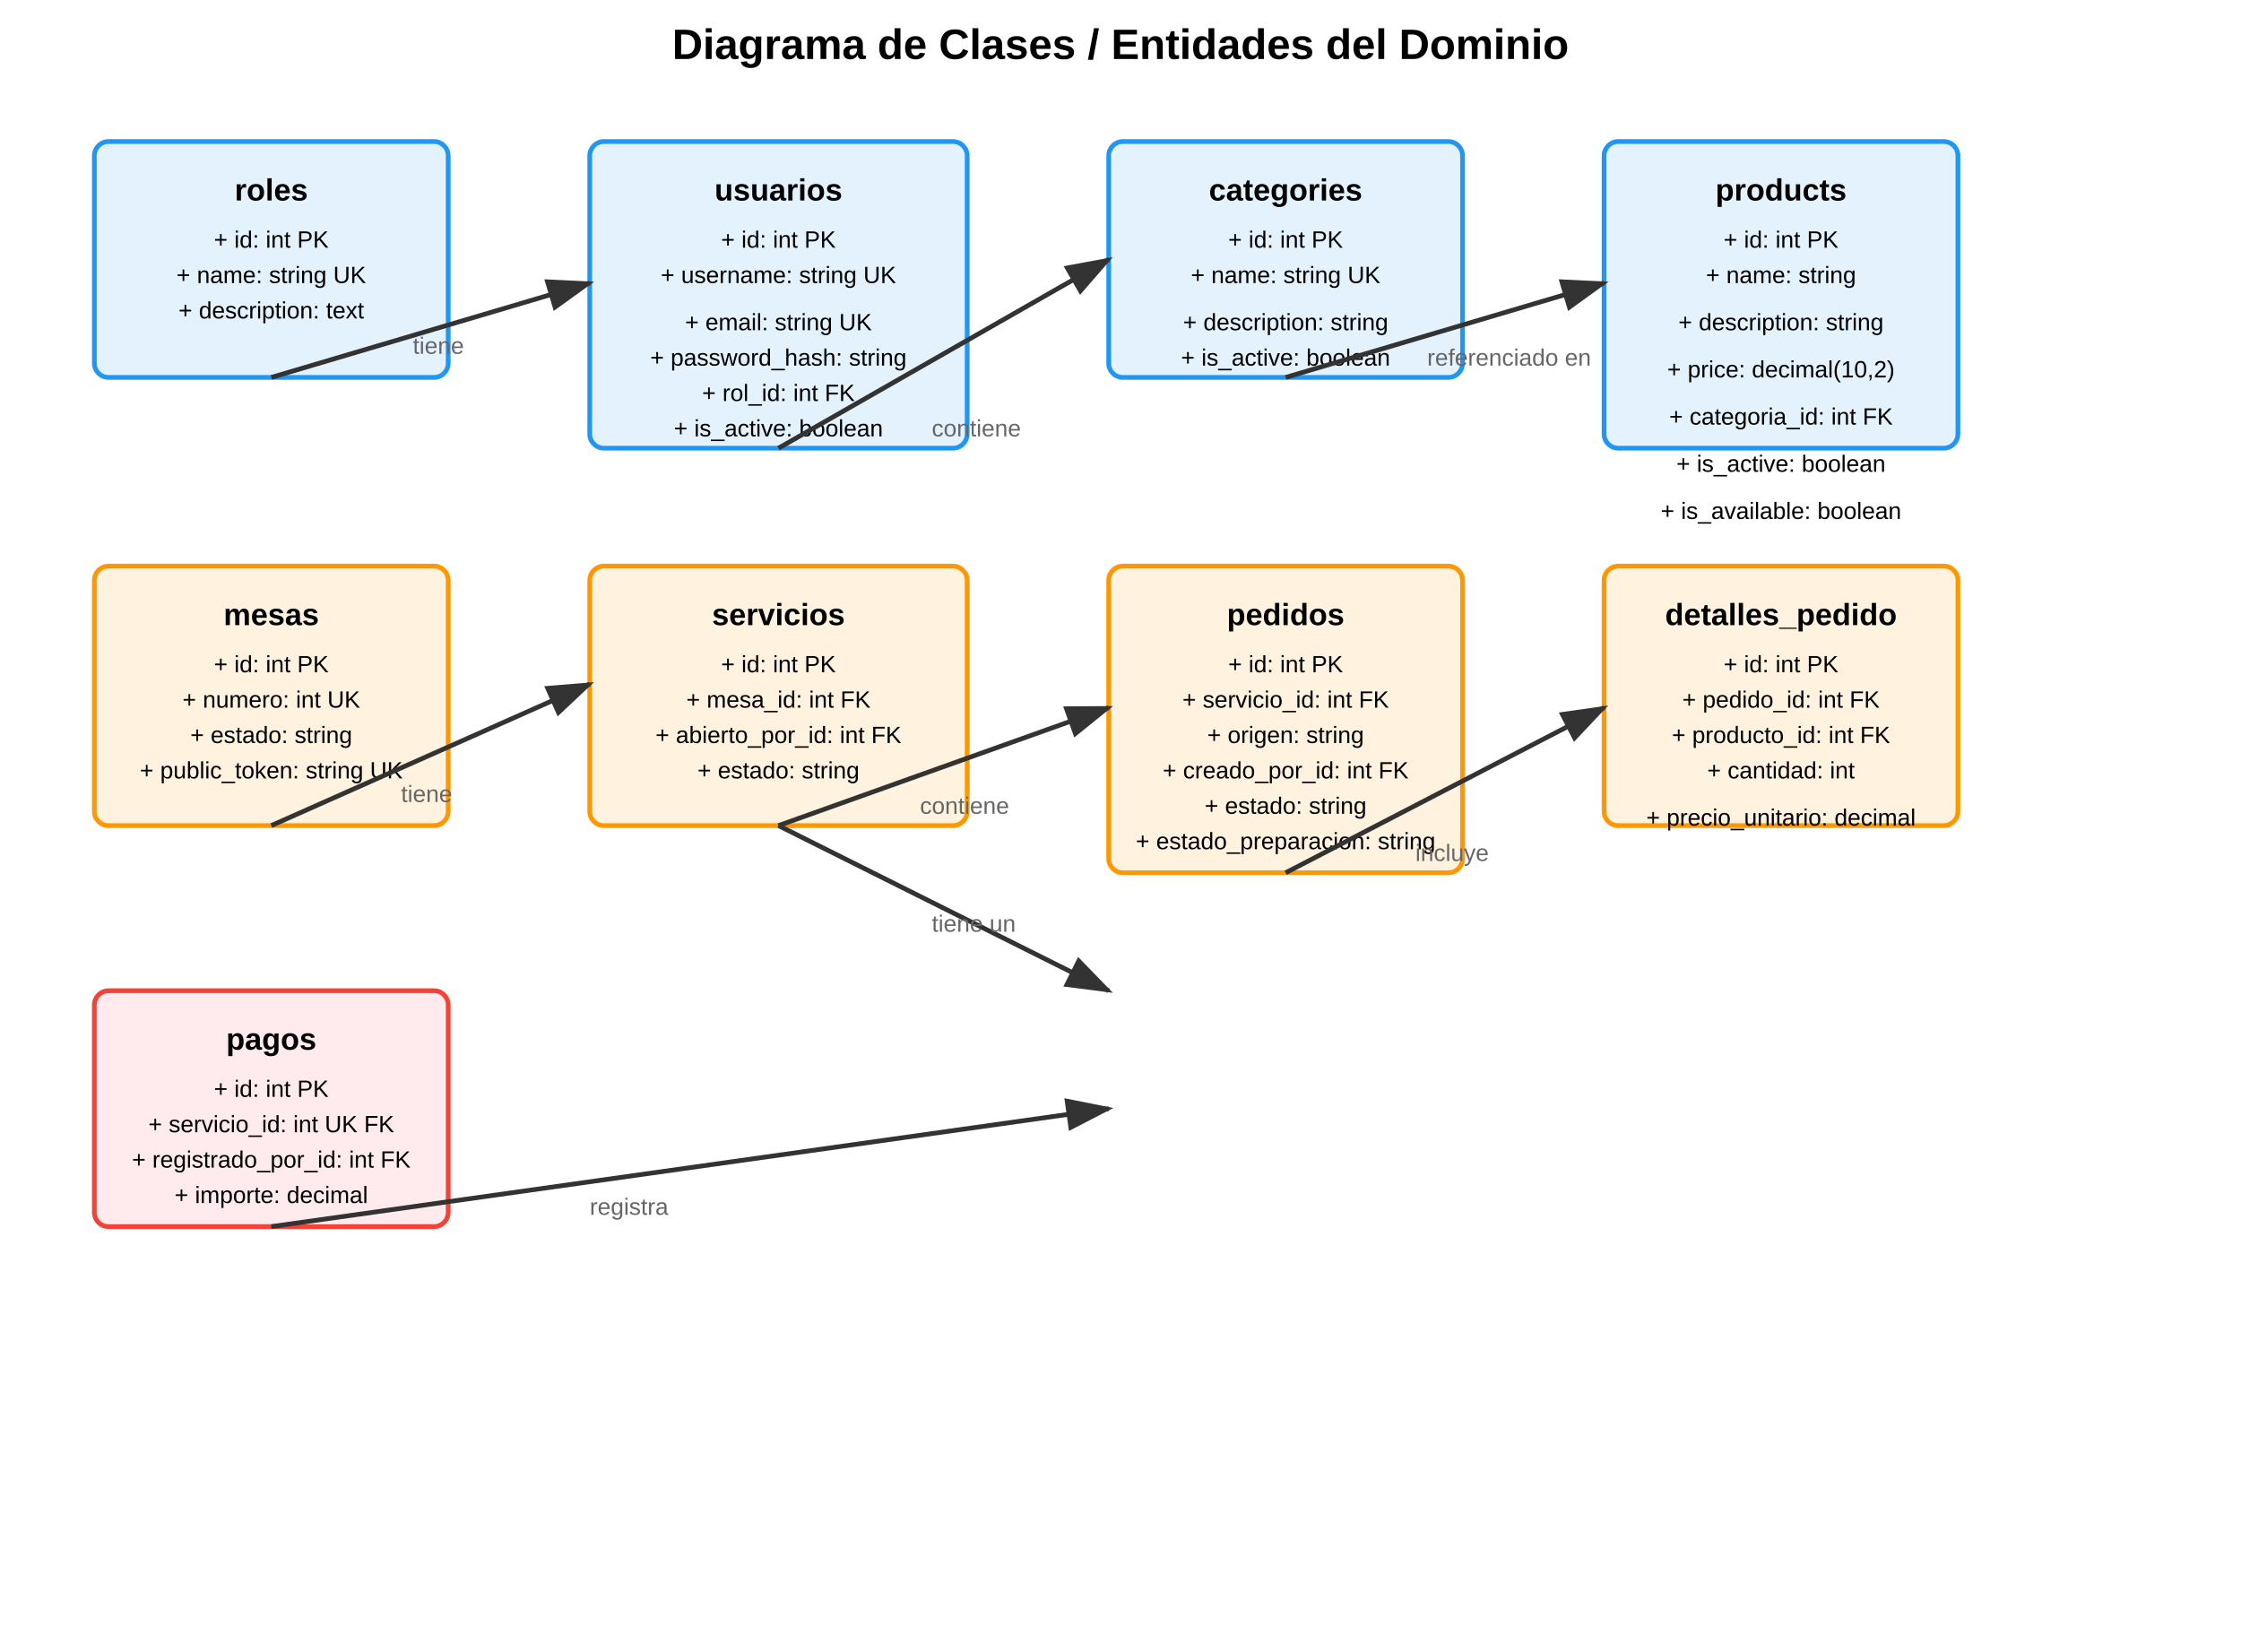
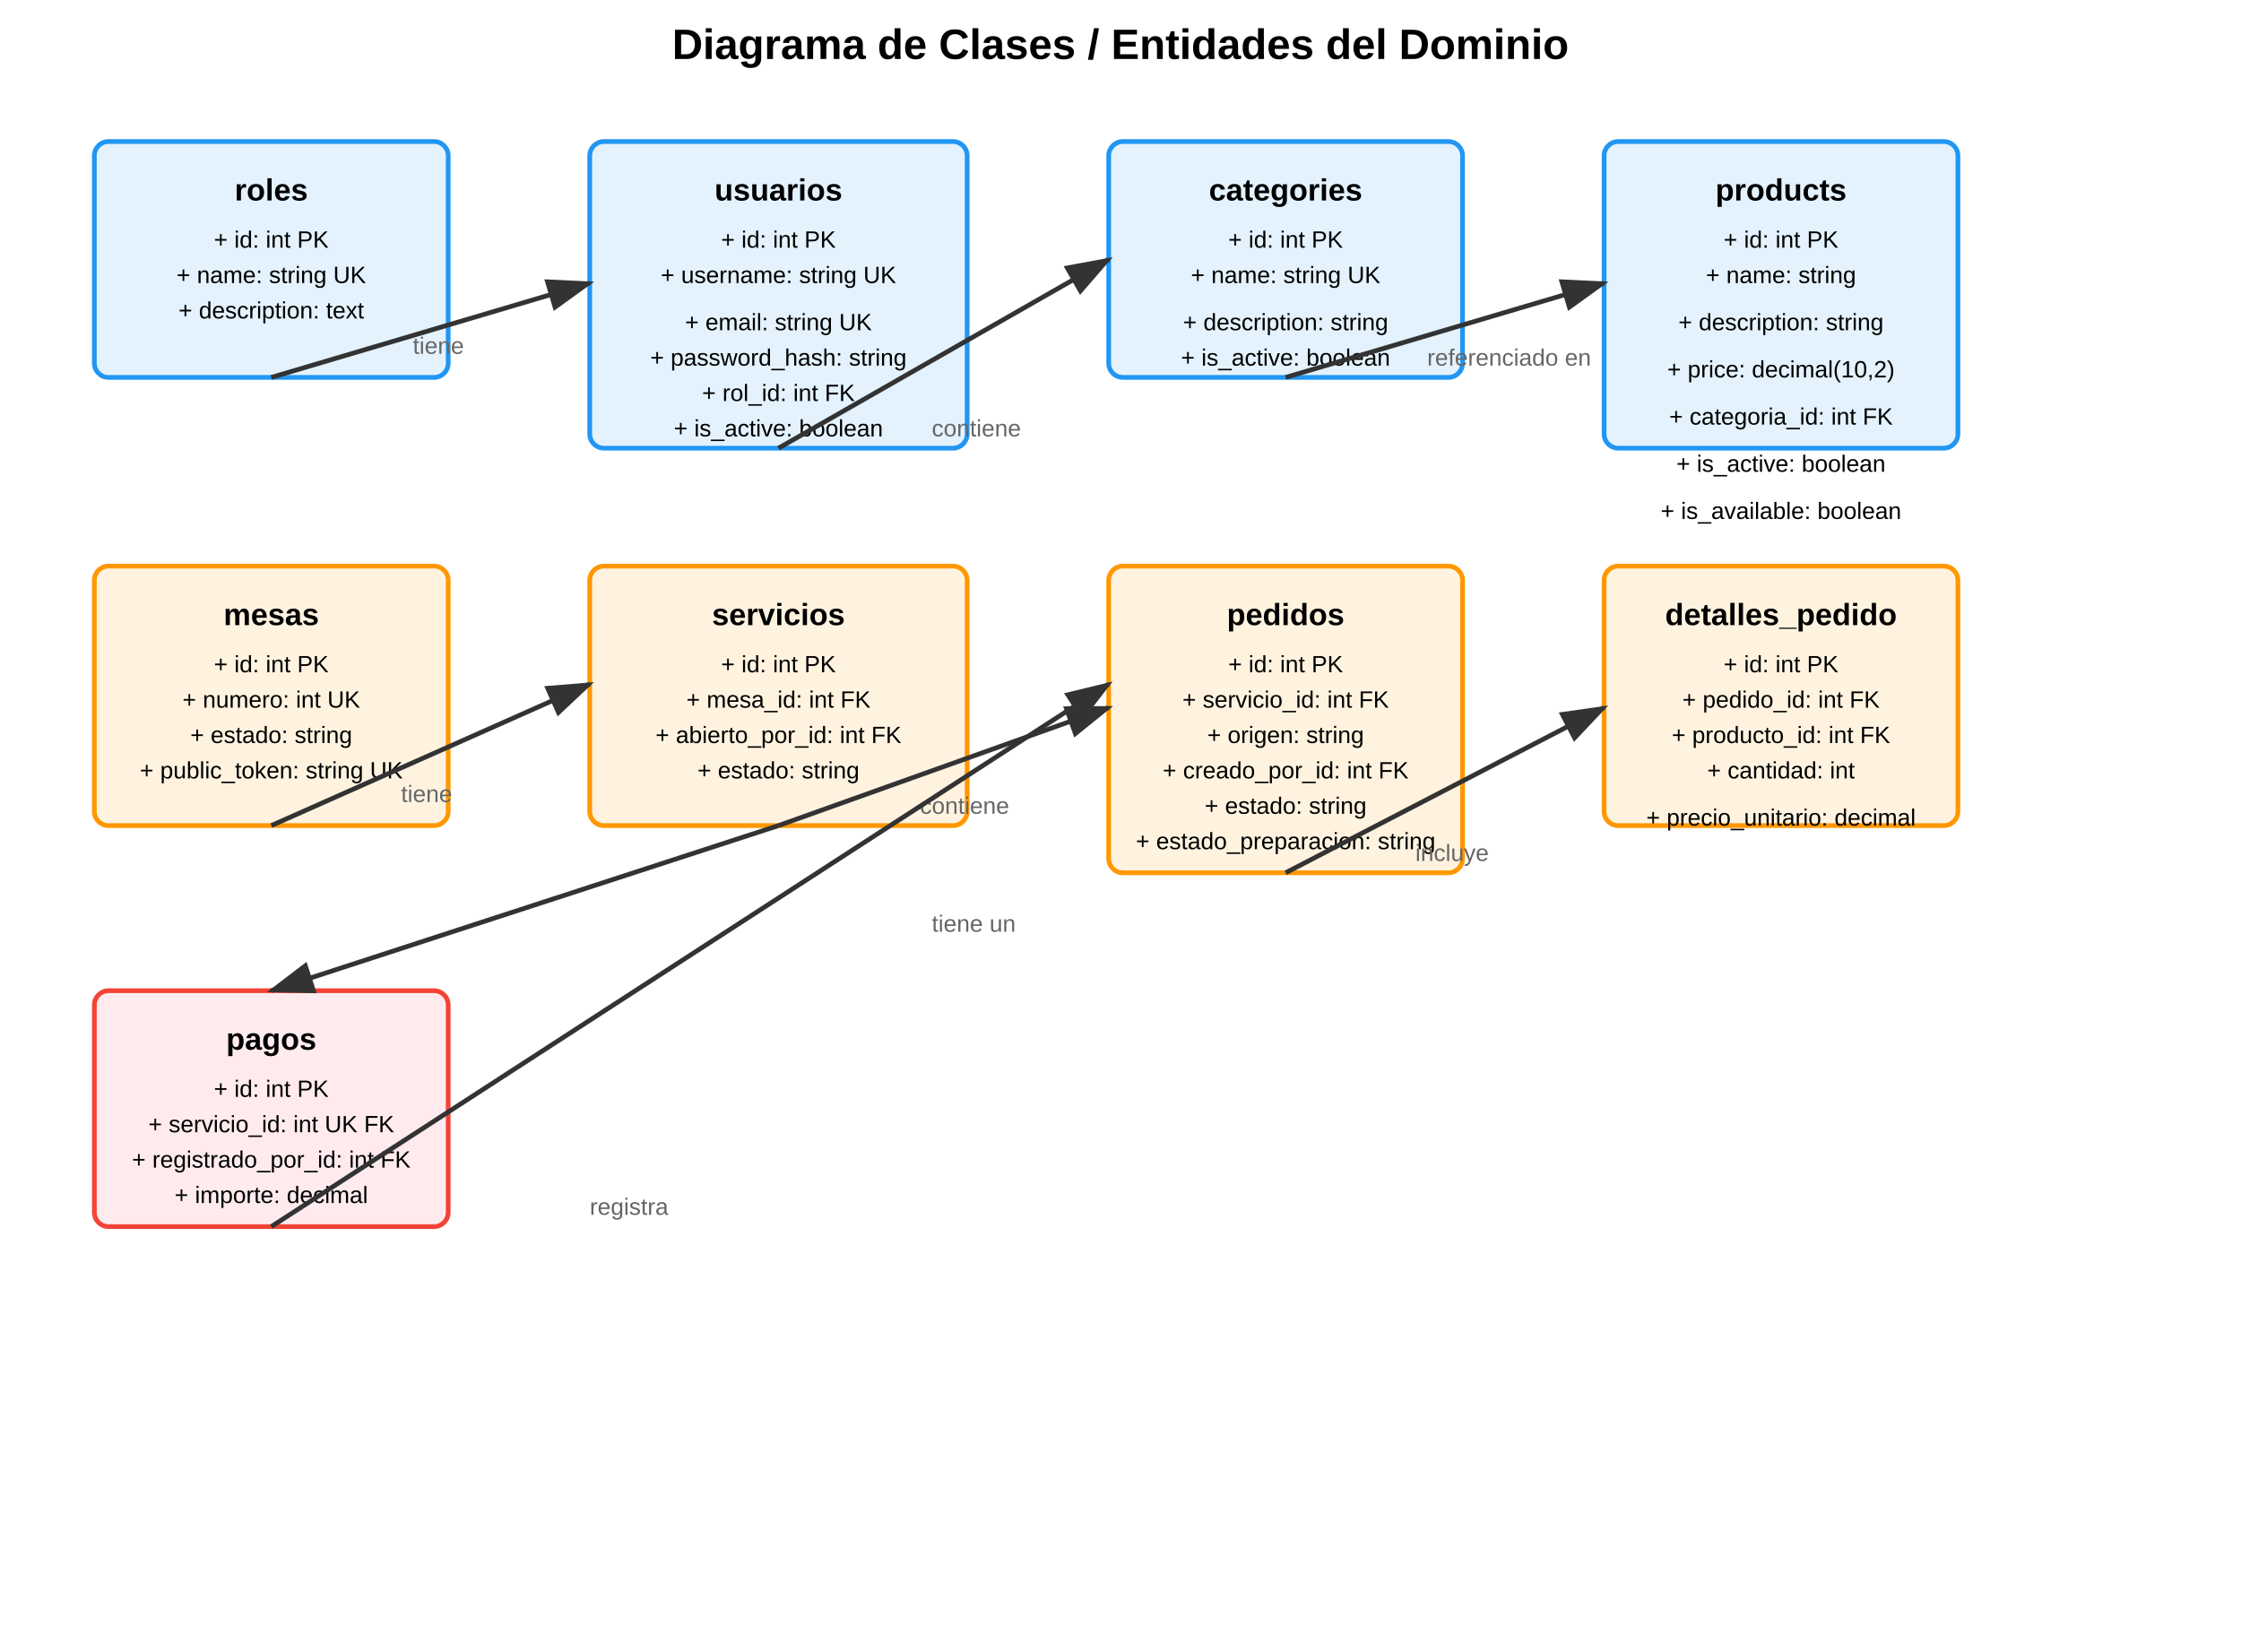
<svg xmlns="http://www.w3.org/2000/svg" width="950" height="700" viewBox="0 0 950 700">
  <defs>
    <marker id="arrow" markerWidth="10" markerHeight="7" refX="9" refY="3.5" orient="auto">
      <polygon points="0 0, 10 3.5, 0 7" fill="#333333" />
    </marker>
  </defs>
  <text x="475" y="25" font-family="Arial" font-size="18" font-weight="bold" text-anchor="middle">Diagrama de Clases / Entidades del Dominio</text>
  <rect x="40" y="60" width="150" height="100" fill="#e3f2fd" stroke="#2196f3" stroke-width="2" rx="6" />
  <text x="115" y="85" font-family="Arial" font-size="13" font-weight="bold" text-anchor="middle">roles</text>
  <text x="115" y="105" font-family="Arial" font-size="10" text-anchor="middle">+ id: int PK</text>
  <text x="115" y="120" font-family="Arial" font-size="10" text-anchor="middle">+ name: string UK</text>
  <text x="115" y="135" font-family="Arial" font-size="10" text-anchor="middle">+ description: text</text>
  <rect x="250" y="60" width="160" height="130" fill="#e3f2fd" stroke="#2196f3" stroke-width="2" rx="6" />
  <text x="330" y="85" font-family="Arial" font-size="13" font-weight="bold" text-anchor="middle">usuarios</text>
  <text x="330" y="105" font-family="Arial" font-size="10" text-anchor="middle">+ id: int PK</text>
  <text x="330" y="120" font-family="Arial" font-size="10" text-anchor="middle">+ username: string UK</text>
  <text x="330" y="140" font-family="Arial" font-size="10" text-anchor="middle">+ email: string UK</text>
  <text x="330" y="155" font-family="Arial" font-size="10" text-anchor="middle">+ password_hash: string</text>
  <text x="330" y="170" font-family="Arial" font-size="10" text-anchor="middle">+ rol_id: int FK</text>
  <text x="330" y="185" font-family="Arial" font-size="10" text-anchor="middle">+ is_active: boolean</text>
  <rect x="470" y="60" width="150" height="100" fill="#e3f2fd" stroke="#2196f3" stroke-width="2" rx="6" />
  <text x="545" y="85" font-family="Arial" font-size="13" font-weight="bold" text-anchor="middle">categories</text>
  <text x="545" y="105" font-family="Arial" font-size="10" text-anchor="middle">+ id: int PK</text>
  <text x="545" y="120" font-family="Arial" font-size="10" text-anchor="middle">+ name: string UK</text>
  <text x="545" y="140" font-family="Arial" font-size="10" text-anchor="middle">+ description: string</text>
  <text x="545" y="155" font-family="Arial" font-size="10" text-anchor="middle">+ is_active: boolean</text>
  <rect x="680" y="60" width="150" height="130" fill="#e3f2fd" stroke="#2196f3" stroke-width="2" rx="6" />
  <text x="755" y="85" font-family="Arial" font-size="13" font-weight="bold" text-anchor="middle">products</text>
  <text x="755" y="105" font-family="Arial" font-size="10" text-anchor="middle">+ id: int PK</text>
  <text x="755" y="120" font-family="Arial" font-size="10" text-anchor="middle">+ name: string</text>
  <text x="755" y="140" font-family="Arial" font-size="10" text-anchor="middle">+ description: string</text>
  <text x="755" y="160" font-family="Arial" font-size="10" text-anchor="middle">+ price: decimal(10,2)</text>
  <text x="755" y="180" font-family="Arial" font-size="10" text-anchor="middle">+ categoria_id: int FK</text>
  <text x="755" y="200" font-family="Arial" font-size="10" text-anchor="middle">+ is_active: boolean</text>
  <text x="755" y="220" font-family="Arial" font-size="10" text-anchor="middle">+ is_available: boolean</text>
  <rect x="40" y="240" width="150" height="110" fill="#fff3e0" stroke="#ff9800" stroke-width="2" rx="6" />
  <text x="115" y="265" font-family="Arial" font-size="13" font-weight="bold" text-anchor="middle">mesas</text>
  <text x="115" y="285" font-family="Arial" font-size="10" text-anchor="middle">+ id: int PK</text>
  <text x="115" y="300" font-family="Arial" font-size="10" text-anchor="middle">+ numero: int UK</text>
  <text x="115" y="315" font-family="Arial" font-size="10" text-anchor="middle">+ estado: string</text>
  <text x="115" y="330" font-family="Arial" font-size="10" text-anchor="middle">+ public_token: string UK</text>
  <rect x="250" y="240" width="160" height="110" fill="#fff3e0" stroke="#ff9800" stroke-width="2" rx="6" />
  <text x="330" y="265" font-family="Arial" font-size="13" font-weight="bold" text-anchor="middle">servicios</text>
  <text x="330" y="285" font-family="Arial" font-size="10" text-anchor="middle">+ id: int PK</text>
  <text x="330" y="300" font-family="Arial" font-size="10" text-anchor="middle">+ mesa_id: int FK</text>
  <text x="330" y="315" font-family="Arial" font-size="10" text-anchor="middle">+ abierto_por_id: int FK</text>
  <text x="330" y="330" font-family="Arial" font-size="10" text-anchor="middle">+ estado: string</text>
  <rect x="470" y="240" width="150" height="130" fill="#fff3e0" stroke="#ff9800" stroke-width="2" rx="6" />
  <text x="545" y="265" font-family="Arial" font-size="13" font-weight="bold" text-anchor="middle">pedidos</text>
  <text x="545" y="285" font-family="Arial" font-size="10" text-anchor="middle">+ id: int PK</text>
  <text x="545" y="300" font-family="Arial" font-size="10" text-anchor="middle">+ servicio_id: int FK</text>
  <text x="545" y="315" font-family="Arial" font-size="10" text-anchor="middle">+ origen: string</text>
  <text x="545" y="330" font-family="Arial" font-size="10" text-anchor="middle">+ creado_por_id: int FK</text>
  <text x="545" y="345" font-family="Arial" font-size="10" text-anchor="middle">+ estado: string</text>
  <text x="545" y="360" font-family="Arial" font-size="10" text-anchor="middle">+ estado_preparacion: string</text>
  <rect x="680" y="240" width="150" height="110" fill="#fff3e0" stroke="#ff9800" stroke-width="2" rx="6" />
  <text x="755" y="265" font-family="Arial" font-size="13" font-weight="bold" text-anchor="middle">detalles_pedido</text>
  <text x="755" y="285" font-family="Arial" font-size="10" text-anchor="middle">+ id: int PK</text>
  <text x="755" y="300" font-family="Arial" font-size="10" text-anchor="middle">+ pedido_id: int FK</text>
  <text x="755" y="315" font-family="Arial" font-size="10" text-anchor="middle">+ producto_id: int FK</text>
  <text x="755" y="330" font-family="Arial" font-size="10" text-anchor="middle">+ cantidad: int</text>
  <text x="755" y="350" font-family="Arial" font-size="10" text-anchor="middle">+ precio_unitario: decimal</text>
  <rect x="40" y="420" width="150" height="100" fill="#ffebee" stroke="#f44336" stroke-width="2" rx="6" />
  <text x="115" y="445" font-family="Arial" font-size="13" font-weight="bold" text-anchor="middle">pagos</text>
  <text x="115" y="465" font-family="Arial" font-size="10" text-anchor="middle">+ id: int PK</text>
  <text x="115" y="480" font-family="Arial" font-size="10" text-anchor="middle">+ servicio_id: int UK FK</text>
  <text x="115" y="495" font-family="Arial" font-size="10" text-anchor="middle">+ registrado_por_id: int FK</text>
  <text x="115" y="510" font-family="Arial" font-size="10" text-anchor="middle">+ importe: decimal</text>
  <line x1="115" y1="160" x2="250" y2="120" stroke="#333333" stroke-width="2" marker-end="url(#arrow)" />
  <text x="175" y="150" font-family="Arial" font-size="10" fill="#666666">tiene</text>
  <line x1="330" y1="190" x2="470" y2="110" stroke="#333333" stroke-width="2" marker-end="url(#arrow)" />
  <text x="395" y="185" font-family="Arial" font-size="10" fill="#666666">contiene</text>
  <line x1="545" y1="160" x2="680" y2="120" stroke="#333333" stroke-width="2" marker-end="url(#arrow)" />
  <text x="605" y="155" font-family="Arial" font-size="10" fill="#666666">referenciado en</text>
  <line x1="115" y1="350" x2="250" y2="290" stroke="#333333" stroke-width="2" marker-end="url(#arrow)" />
  <text x="170" y="340" font-family="Arial" font-size="10" fill="#666666">tiene</text>
  <line x1="330" y1="350" x2="470" y2="300" stroke="#333333" stroke-width="2" marker-end="url(#arrow)" />
  <text x="390" y="345" font-family="Arial" font-size="10" fill="#666666">contiene</text>
  <line x1="545" y1="370" x2="680" y2="300" stroke="#333333" stroke-width="2" marker-end="url(#arrow)" />
  <text x="600" y="365" font-family="Arial" font-size="10" fill="#666666">incluye</text>
-   <line x1="330" y1="350" x2="470" y2="420" stroke="#333333" stroke-width="2" marker-end="url(#arrow)" />
+   <line x1="330" y1="350" x2="115" y2="420" stroke="#333333" stroke-width="2" marker-end="url(#arrow)" />
  <text x="395" y="395" font-family="Arial" font-size="10" fill="#666666">tiene un</text>
-   <line x1="115" y1="520" x2="470" y2="470" stroke="#333333" stroke-width="2" marker-end="url(#arrow)" />
+   <line x1="115" y1="520" x2="470" y2="290" stroke="#333333" stroke-width="2" marker-end="url(#arrow)" />
  <text x="250" y="515" font-family="Arial" font-size="10" fill="#666666">registra</text>
</svg>
